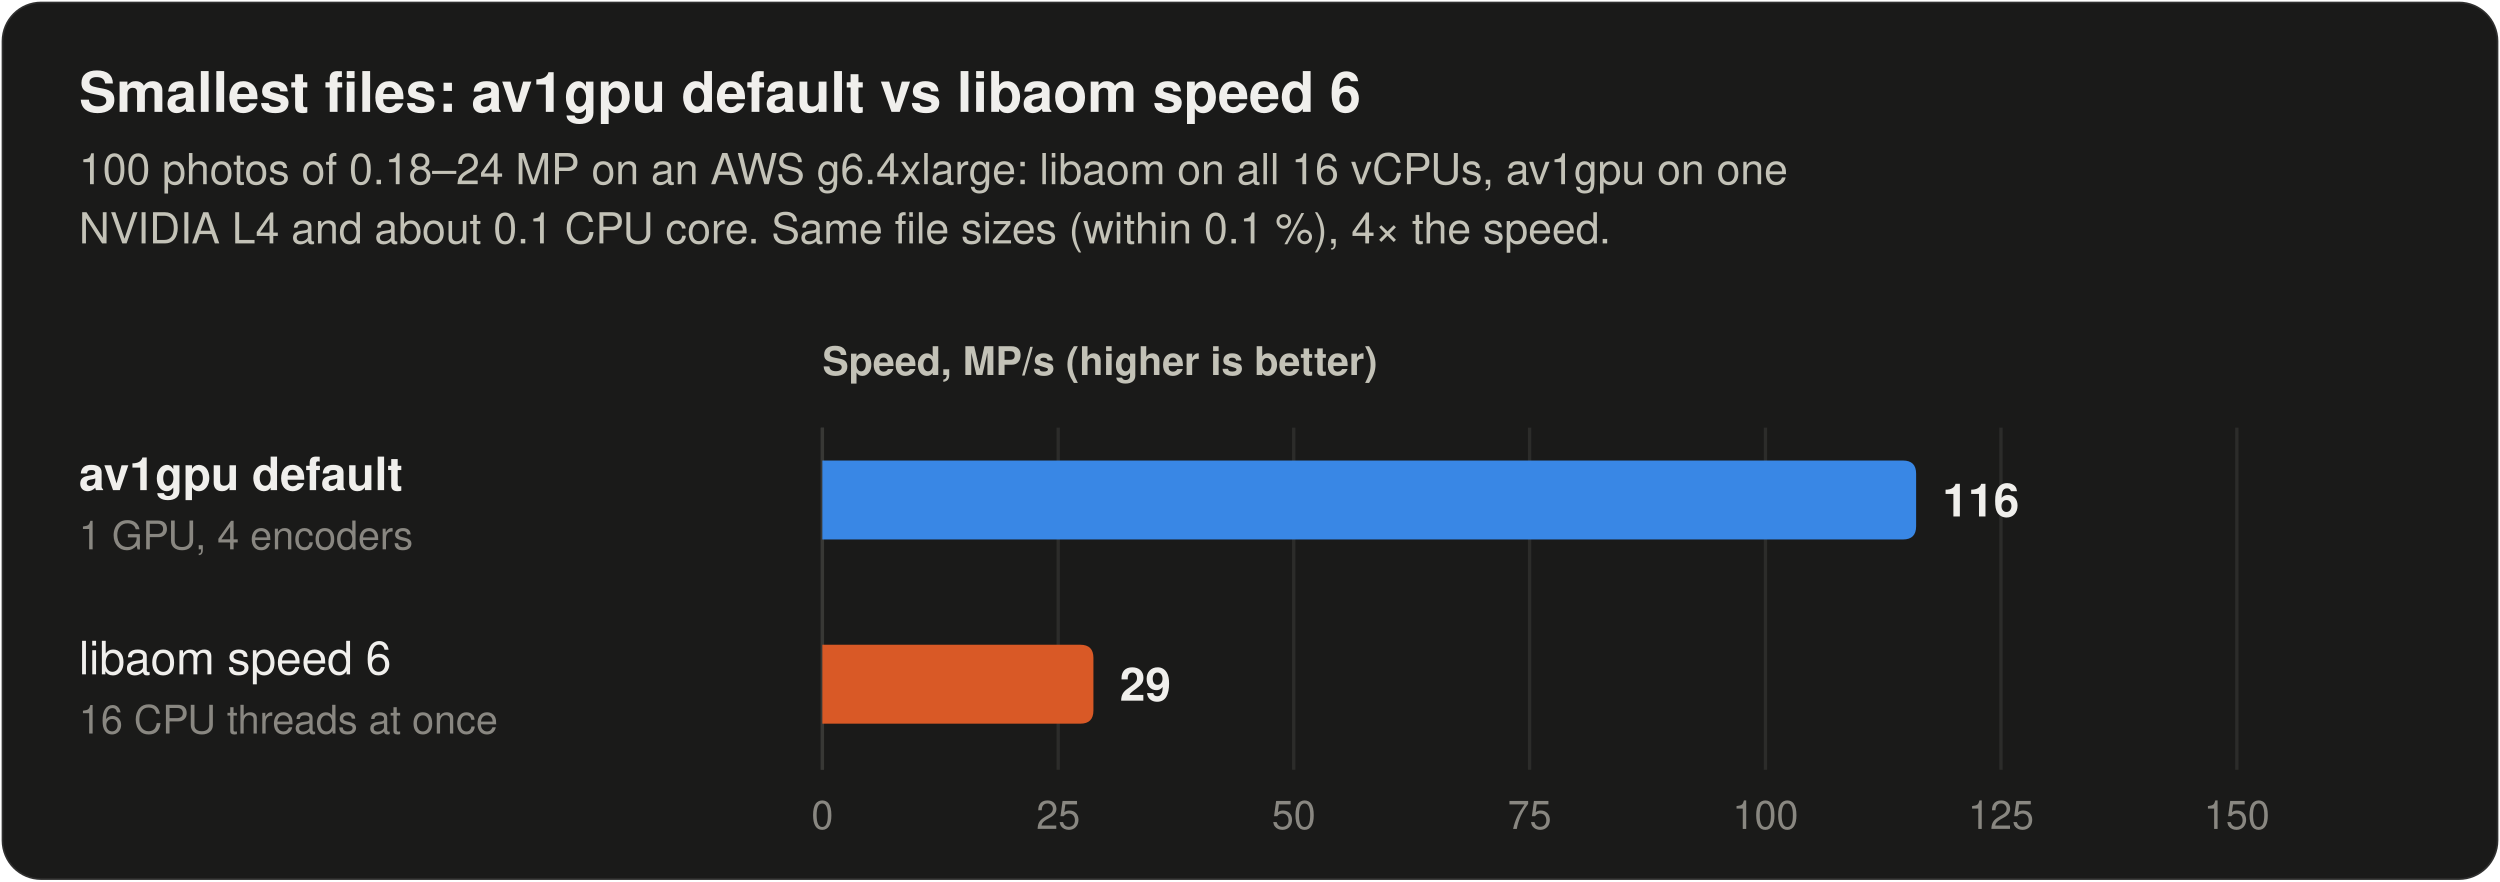
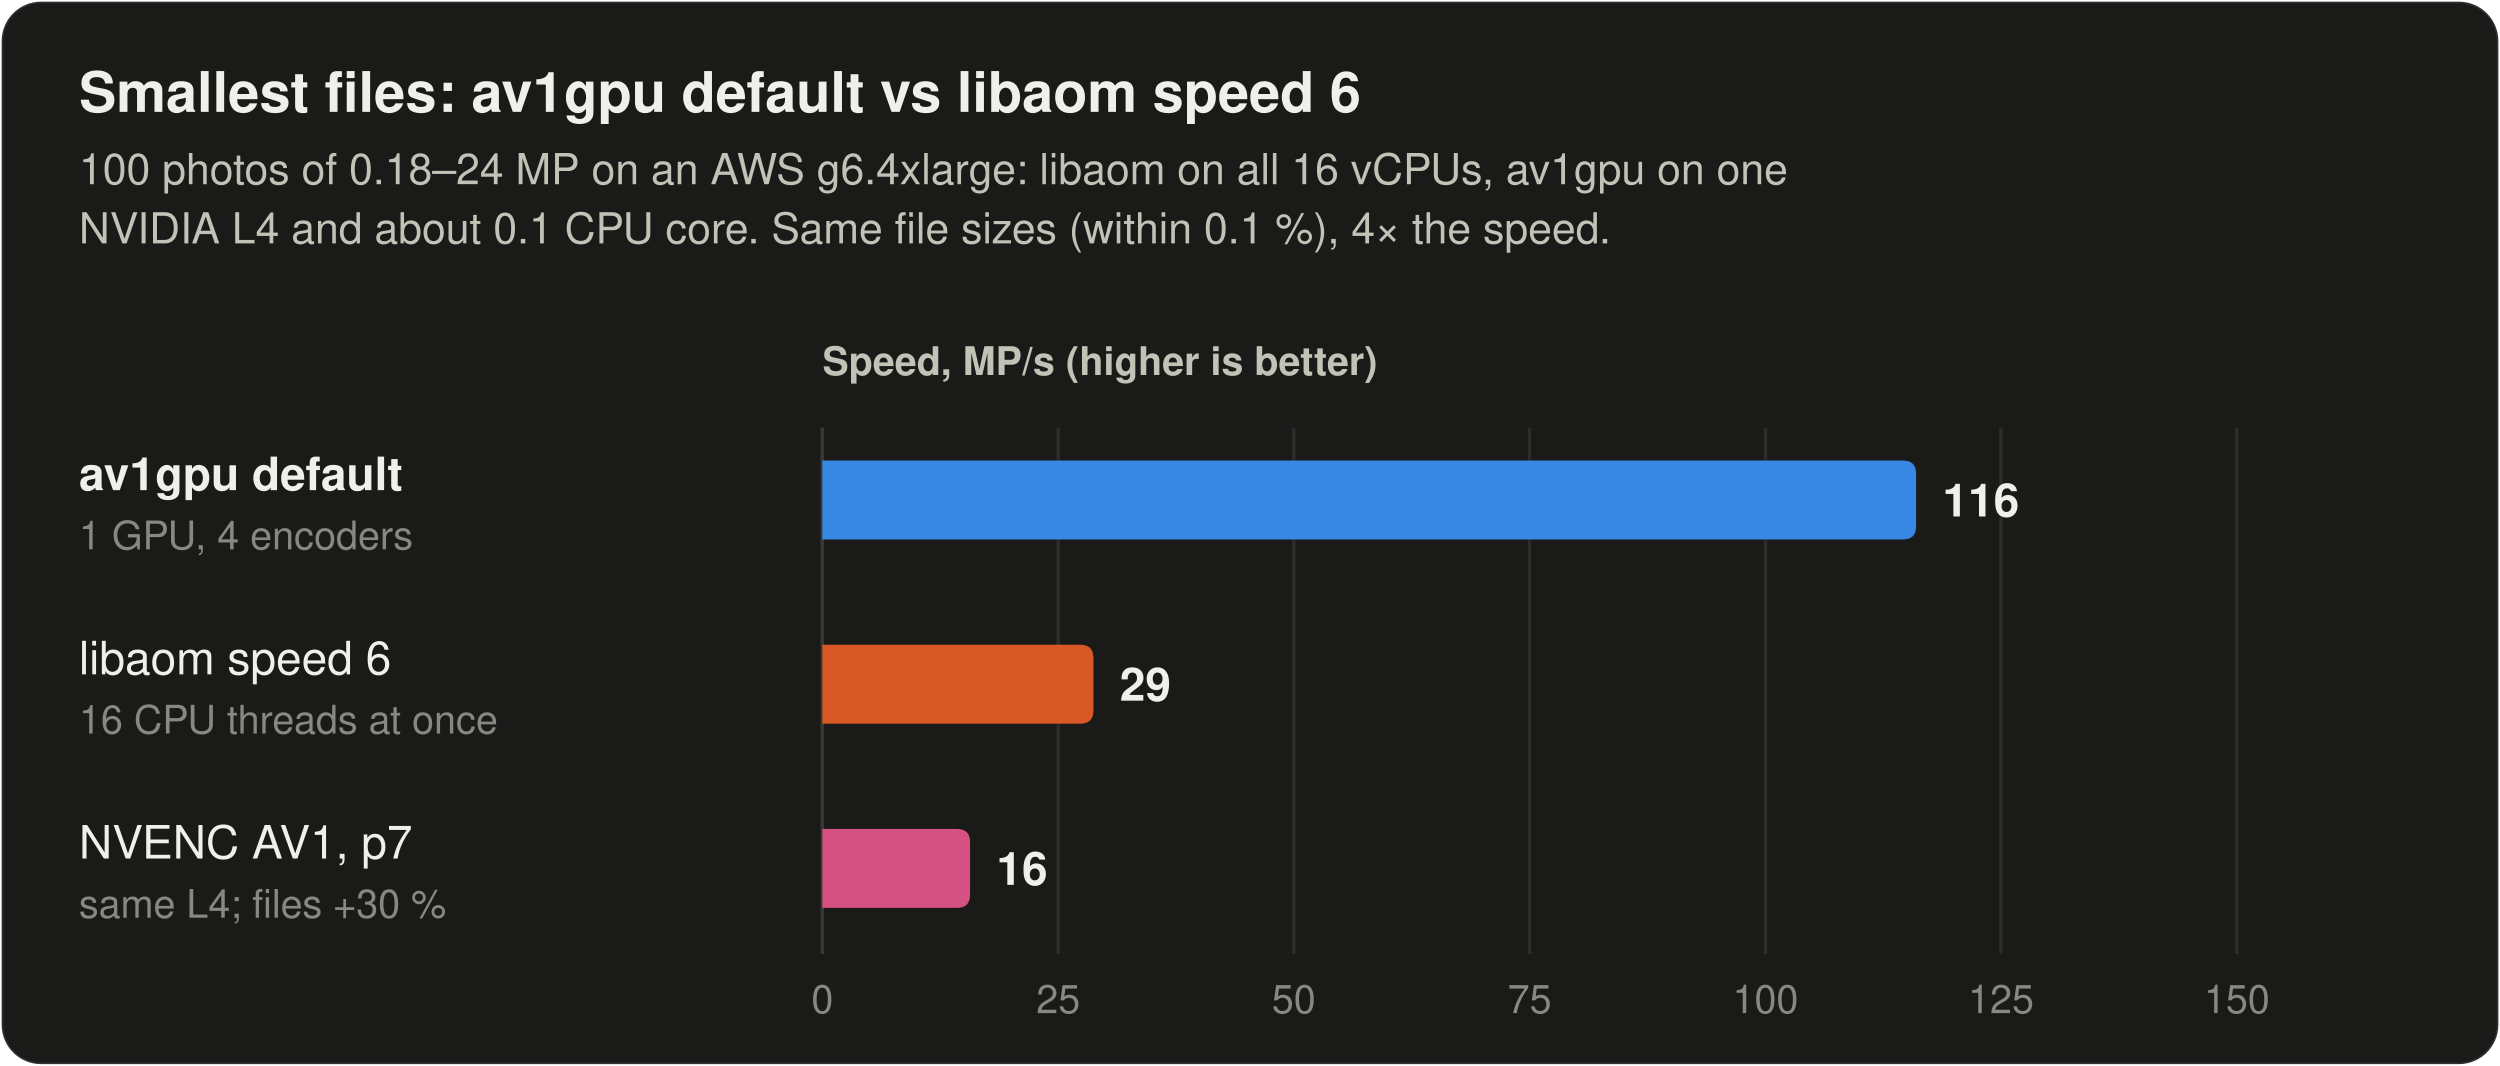
- <svg xmlns="http://www.w3.org/2000/svg" width="760" height="268" viewBox="0 0 760 268" font-family="system-ui,-apple-system,'Segoe UI',Helvetica,Arial,sans-serif" role="img" aria-label="Smallest files: av1gpu default vs libaom speed 6">
-   <rect x="0.5" y="0.5" width="759" height="267" rx="12" fill="#1a1a19" stroke="rgba(255,255,255,0.10)" />
+ <svg xmlns="http://www.w3.org/2000/svg" width="760" height="324" viewBox="0 0 760 324" font-family="system-ui,-apple-system,'Segoe UI',Helvetica,Arial,sans-serif" role="img" aria-label="Smallest files: av1gpu default vs libaom speed 6">
+   <rect x="0.5" y="0.5" width="759" height="323" rx="12" fill="#1a1a19" stroke="rgba(255,255,255,0.10)" />
  <text x="24.0" y="34.0" font-size="17" fill="#f0efec" text-anchor="start" font-weight="600">Smallest files: av1gpu default vs libaom speed 6</text>
  <text x="24.0" y="56.0" font-size="13" fill="#c3c2b7" text-anchor="start" font-weight="400">100 photos of 0.18–24 MP on an AWS g6.4xlarge: libaom on all 16 vCPUs, av1gpu on one</text>
  <text x="24.0" y="74.0" font-size="13" fill="#c3c2b7" text-anchor="start" font-weight="400">NVIDIA L4 and about 0.1 CPU core. Same file sizes (within 0.1 %), 4× the speed.</text>
  <text x="250.0" y="114.0" font-size="12" fill="#c3c2b7" text-anchor="start" font-weight="600">Speed, MP/s  (higher is better)</text>
-   <line x1="250.0" y1="130.0" x2="250.0" y2="234.0" stroke="#2c2c2a" stroke-width="1" />
-   <text x="250.0" y="252.0" font-size="12" fill="#898781" text-anchor="middle" font-weight="400">0</text>
-   <line x1="321.7" y1="130.0" x2="321.7" y2="234.0" stroke="#2c2c2a" stroke-width="1" />
-   <text x="321.7" y="252.0" font-size="12" fill="#898781" text-anchor="middle" font-weight="400">25</text>
-   <line x1="393.3" y1="130.0" x2="393.3" y2="234.0" stroke="#2c2c2a" stroke-width="1" />
-   <text x="393.3" y="252.0" font-size="12" fill="#898781" text-anchor="middle" font-weight="400">50</text>
-   <line x1="465.0" y1="130.0" x2="465.0" y2="234.0" stroke="#2c2c2a" stroke-width="1" />
-   <text x="465.0" y="252.0" font-size="12" fill="#898781" text-anchor="middle" font-weight="400">75</text>
-   <line x1="536.7" y1="130.0" x2="536.7" y2="234.0" stroke="#2c2c2a" stroke-width="1" />
-   <text x="536.7" y="252.0" font-size="12" fill="#898781" text-anchor="middle" font-weight="400">100</text>
-   <line x1="608.3" y1="130.0" x2="608.3" y2="234.0" stroke="#2c2c2a" stroke-width="1" />
-   <text x="608.3" y="252.0" font-size="12" fill="#898781" text-anchor="middle" font-weight="400">125</text>
-   <line x1="680.0" y1="130.0" x2="680.0" y2="234.0" stroke="#2c2c2a" stroke-width="1" />
-   <text x="680.0" y="252.0" font-size="12" fill="#898781" text-anchor="middle" font-weight="400">150</text>
-   <line x1="250.0" y1="130.0" x2="250.0" y2="234.0" stroke="#383835" stroke-width="1" />
+   <line x1="250.0" y1="130.0" x2="250.0" y2="290.0" stroke="#2c2c2a" stroke-width="1" />
+   <text x="250.0" y="308.0" font-size="12" fill="#898781" text-anchor="middle" font-weight="400">0</text>
+   <line x1="321.7" y1="130.0" x2="321.7" y2="290.0" stroke="#2c2c2a" stroke-width="1" />
+   <text x="321.7" y="308.0" font-size="12" fill="#898781" text-anchor="middle" font-weight="400">25</text>
+   <line x1="393.3" y1="130.0" x2="393.3" y2="290.0" stroke="#2c2c2a" stroke-width="1" />
+   <text x="393.3" y="308.0" font-size="12" fill="#898781" text-anchor="middle" font-weight="400">50</text>
+   <line x1="465.0" y1="130.0" x2="465.0" y2="290.0" stroke="#2c2c2a" stroke-width="1" />
+   <text x="465.0" y="308.0" font-size="12" fill="#898781" text-anchor="middle" font-weight="400">75</text>
+   <line x1="536.7" y1="130.0" x2="536.7" y2="290.0" stroke="#2c2c2a" stroke-width="1" />
+   <text x="536.7" y="308.0" font-size="12" fill="#898781" text-anchor="middle" font-weight="400">100</text>
+   <line x1="608.3" y1="130.0" x2="608.3" y2="290.0" stroke="#2c2c2a" stroke-width="1" />
+   <text x="608.3" y="308.0" font-size="12" fill="#898781" text-anchor="middle" font-weight="400">125</text>
+   <line x1="680.0" y1="130.0" x2="680.0" y2="290.0" stroke="#2c2c2a" stroke-width="1" />
+   <text x="680.0" y="308.0" font-size="12" fill="#898781" text-anchor="middle" font-weight="400">150</text>
+   <line x1="250.0" y1="130.0" x2="250.0" y2="290.0" stroke="#383835" stroke-width="1" />
  <text x="24.0" y="149.0" font-size="14" fill="#f0efec" text-anchor="start" font-weight="600">av1gpu default</text>
  <text x="24.0" y="167.0" font-size="12" fill="#898781" text-anchor="start" font-weight="400">1 GPU, 4 encoders</text>
  <path d="M250.0,140.0 H578.5 Q582.5,140.0 582.5,144.0 V160.0 Q582.5,164.0 578.5,164.0 H250.0 Z" fill="#3987e5" />
  <text x="590.5" y="157.0" font-size="14" fill="#f0efec" text-anchor="start" font-weight="600">116</text>
  <text x="24.0" y="205.0" font-size="14" fill="#f0efec" text-anchor="start" font-weight="400">libaom speed 6</text>
  <text x="24.0" y="223.0" font-size="12" fill="#898781" text-anchor="start" font-weight="400">16 CPU threads at once</text>
  <path d="M250.0,196.0 H328.4 Q332.4,196.0 332.4,200.0 V216.0 Q332.4,220.0 328.4,220.0 H250.0 Z" fill="#d95926" />
  <text x="340.4" y="213.0" font-size="14" fill="#f0efec" text-anchor="start" font-weight="600">29</text>
+   <text x="24.0" y="261.0" font-size="14" fill="#f0efec" text-anchor="start" font-weight="400">NVENC AV1, p7</text>
+   <text x="24.0" y="279.0" font-size="12" fill="#898781" text-anchor="start" font-weight="400">same L4; files +30 %</text>
+   <path d="M250.0,252.0 H290.9 Q294.9,252.0 294.9,256.0 V272.0 Q294.9,276.0 290.9,276.0 H250.0 Z" fill="#d55181" />
+   <text x="302.9" y="269.0" font-size="14" fill="#f0efec" text-anchor="start" font-weight="600">16</text>
</svg>
